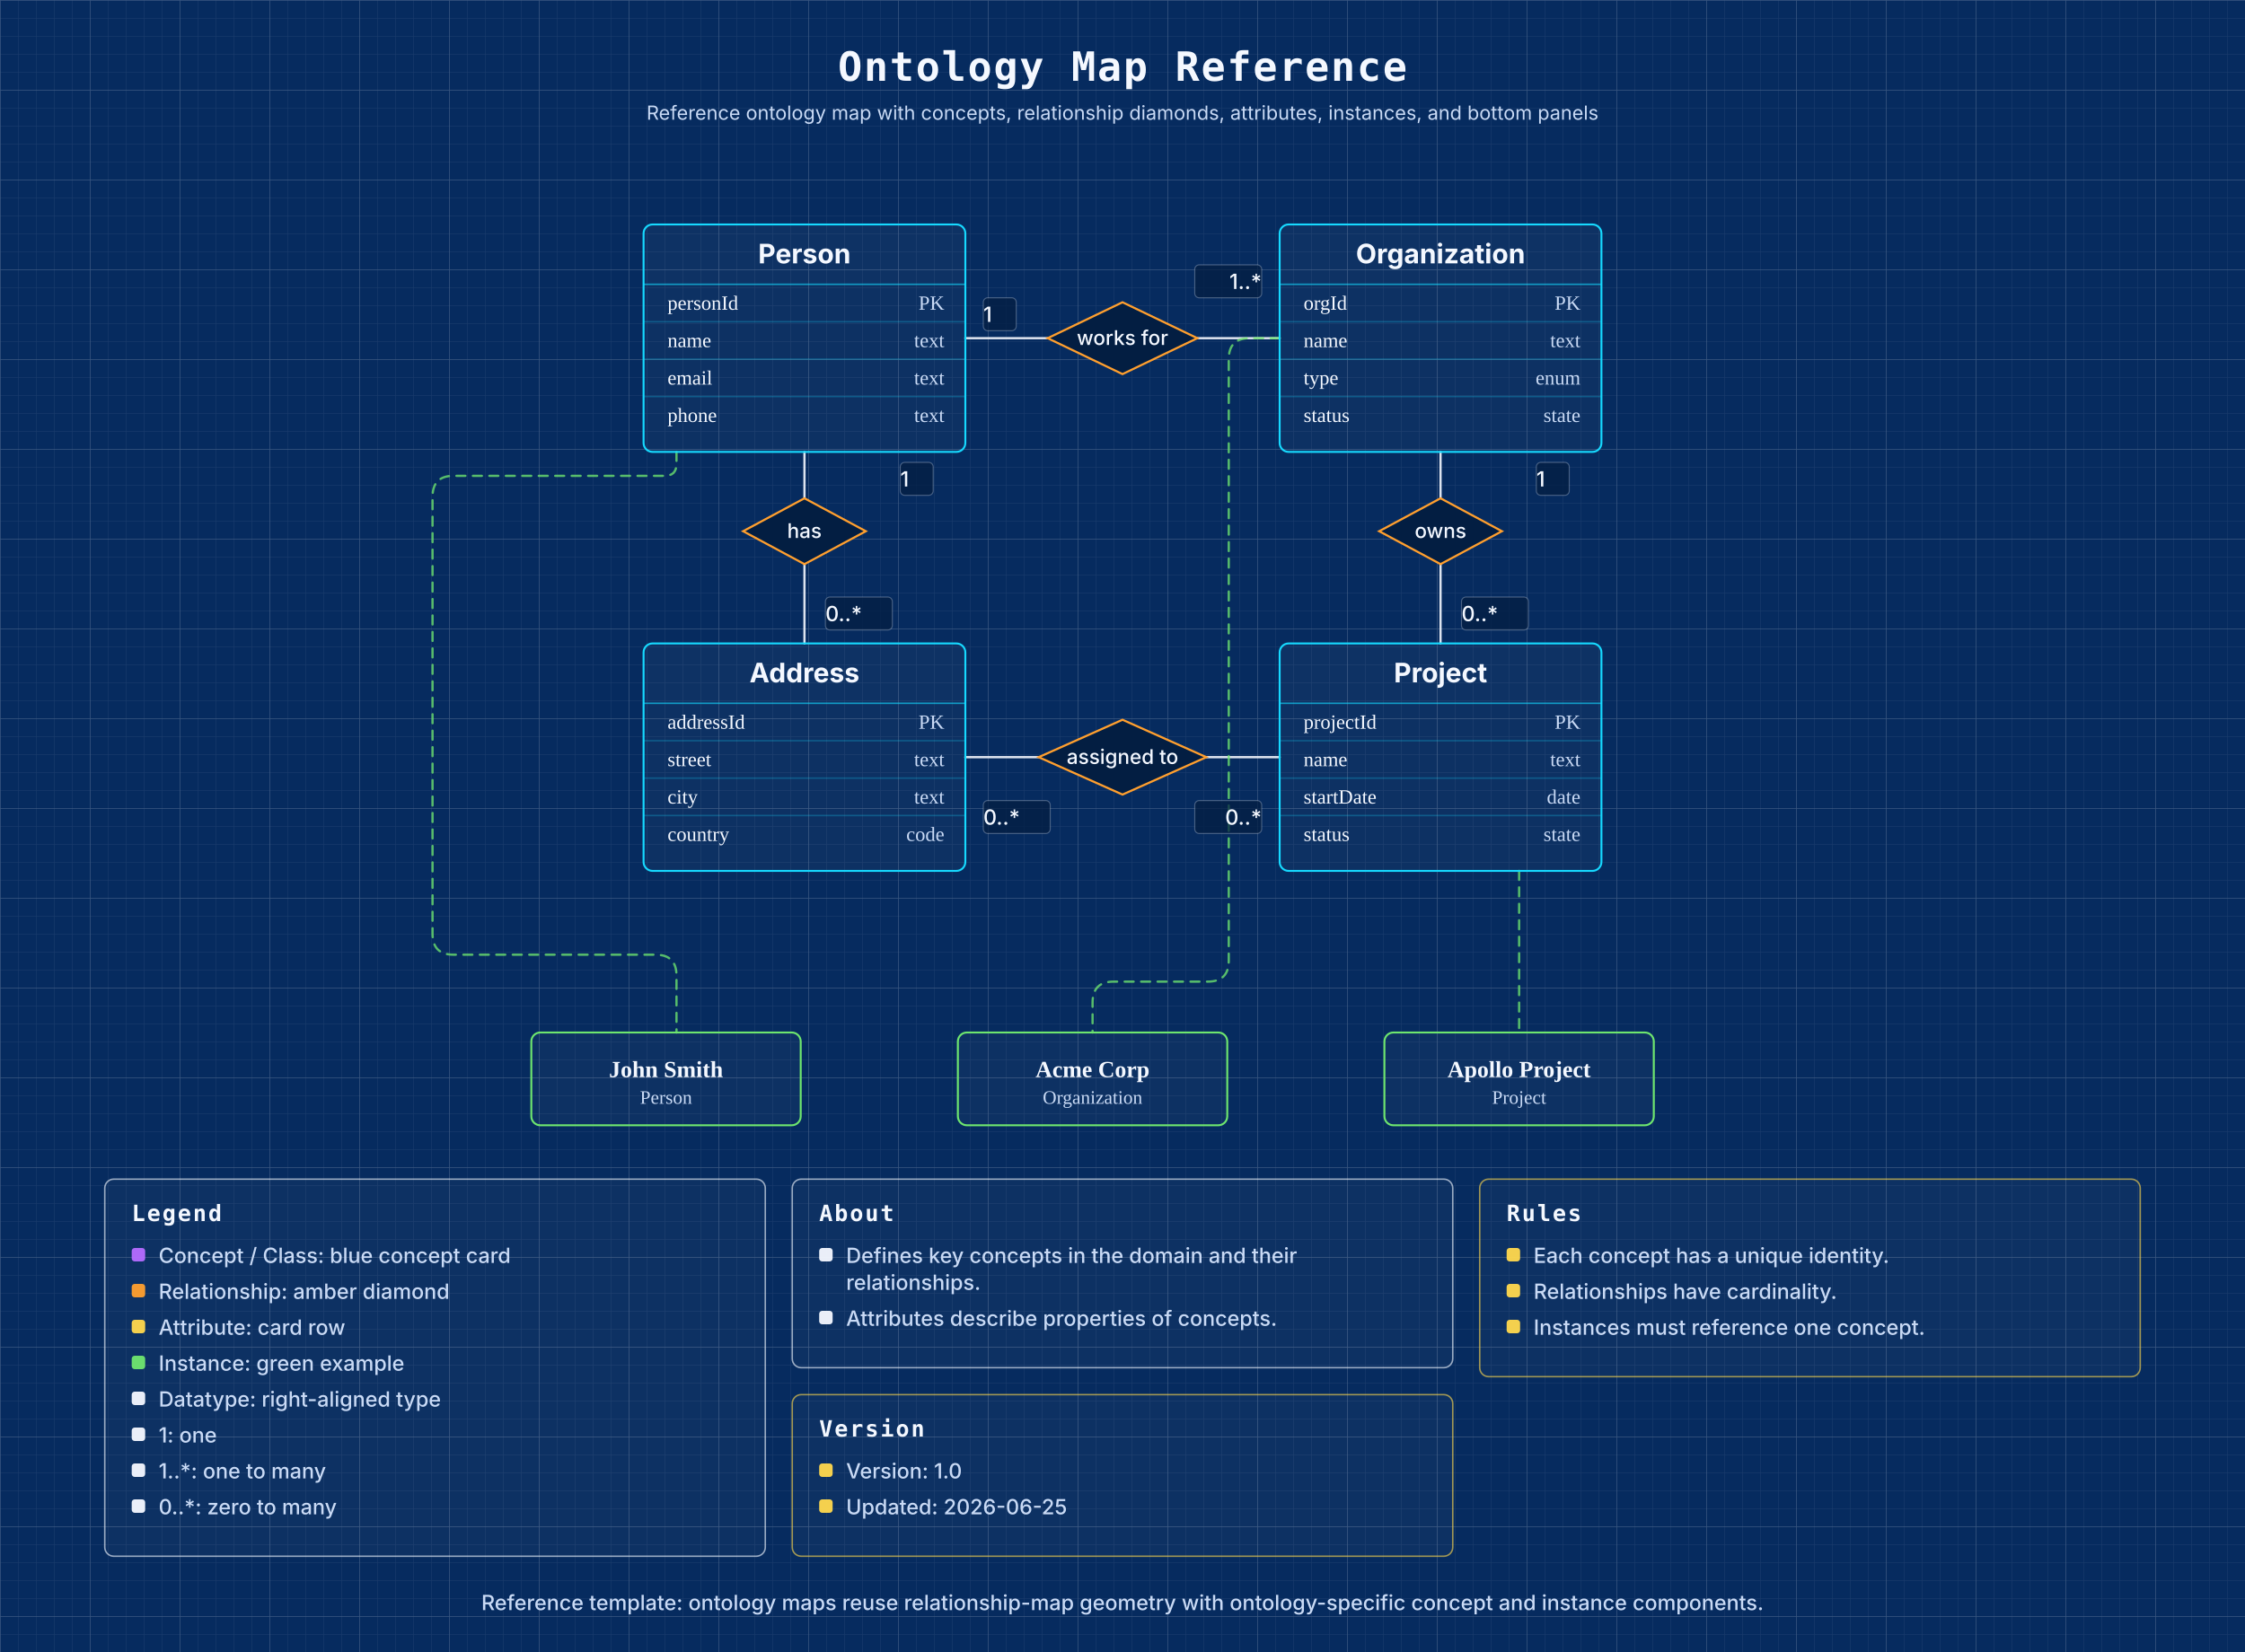
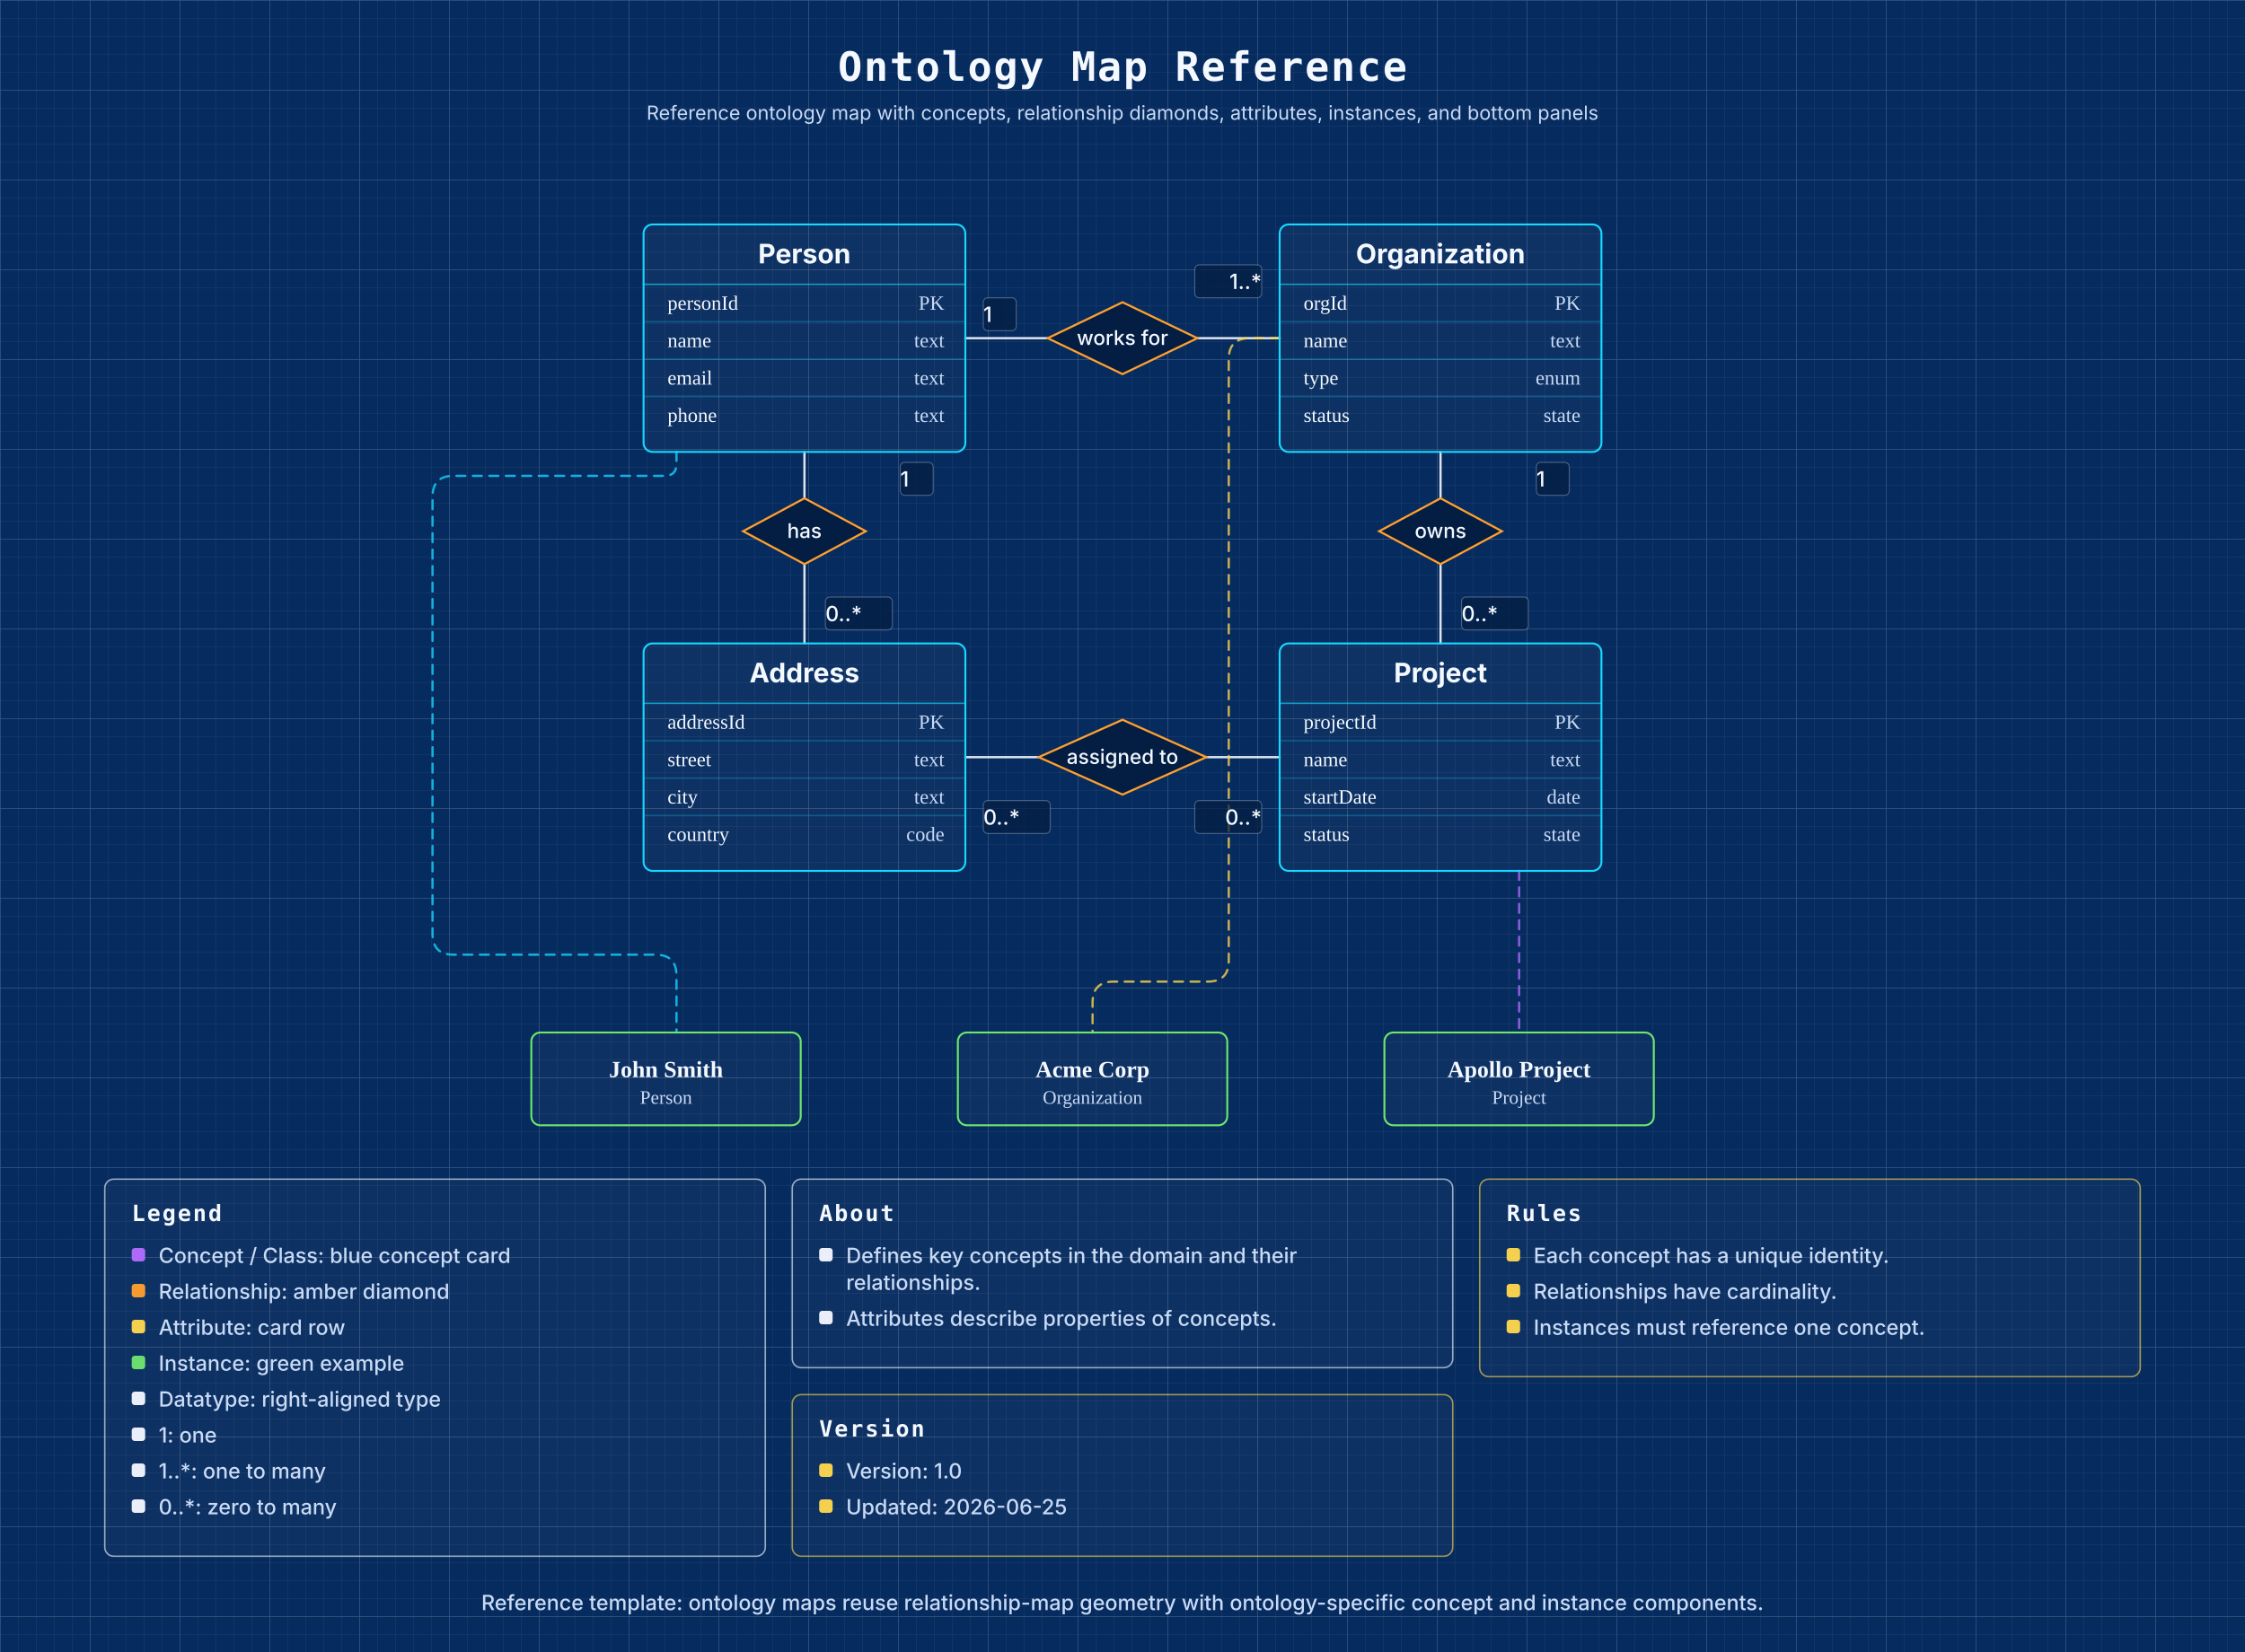
<svg xmlns="http://www.w3.org/2000/svg" width="1500" height="1104" viewBox="0 0 1500 1104" role="img" aria-label="Ontology Map Reference" data-style="accent-blueprint" data-diagram-type="ontology_map">
  <defs>
    <pattern id="blueprint-grid-small" width="12" height="12" patternUnits="userSpaceOnUse">
      <path d="M 12 0 H 0 V 12" fill="none" stroke="#FFFFFF" stroke-opacity="0.08" stroke-width="0.7" />
    </pattern>
    <pattern id="blueprint-grid" width="60" height="60" patternUnits="userSpaceOnUse">
      <rect width="60" height="60" fill="url(#blueprint-grid-small)" />
      <path d="M 60 0 H 0 V 60" fill="none" stroke="#FFFFFF" stroke-opacity="0.14" stroke-width="1" />
    </pattern>
    <marker id="arrow" markerWidth="10" markerHeight="10" refX="8.5" refY="3" orient="auto" markerUnits="strokeWidth">
      <path d="M0,0 L0,6 L9,3 z" fill="context-stroke" />
    </marker>
    <marker id="arrow-fanout" markerWidth="10" markerHeight="10" refX="8.5" refY="3" orient="auto" markerUnits="strokeWidth">
      <path d="M0,0 L0,6 L9,3 z" fill="context-stroke" />
    </marker>
    <marker id="arrow-fanin" markerWidth="10" markerHeight="10" refX="8.5" refY="3" orient="auto" markerUnits="strokeWidth">
      <path d="M0,0 L0,6 L9,3 z" fill="context-stroke" />
    </marker>
    <style>
    [data-style="accent-blueprint"] .title{font:700 27px IBM Plex Mono,JetBrains Mono,Consolas,monospace;fill:#F4F8FF;letter-spacing:.04em;text-transform:uppercase}
    [data-style="accent-blueprint"] .subtitle{font:400 13px IBM Plex Sans,Inter,Roboto Condensed,DIN,Segoe UI,Aptos,Arial,sans-serif;fill:#C9DAF5}
    [data-style="accent-blueprint"] .group-label{font:700 15px IBM Plex Mono,JetBrains Mono,Consolas,monospace;fill:#C9DAF5;letter-spacing:.08em;text-transform:uppercase}
    [data-style="accent-blueprint"] .card-title{font:700 17px IBM Plex Sans,Inter,Roboto Condensed,DIN,Segoe UI,Aptos,Arial,sans-serif;fill:#F4F8FF}
    [data-style="accent-blueprint"] .card-sub{font:500 13px IBM Plex Sans,Inter,Roboto Condensed,DIN,Segoe UI,Aptos,Arial,sans-serif;fill:#C9DAF5}
    [data-style="accent-blueprint"] .edge{fill:none;stroke:#F4F8FF;stroke-width:1.5;stroke-linecap:round;stroke-linejoin:round;opacity:0.88}
    [data-style="accent-blueprint"] .fanout{stroke:#FF9F2E;opacity:0.9}
    [data-style="accent-blueprint"] .fanin{stroke:#6EE66E;opacity:0.9}
    [data-style="accent-blueprint"] .route-shared{marker-end:none}
    [data-style="accent-blueprint"] .edge-dashed{stroke-dasharray:6 5;opacity:0.68}
    [data-style="accent-blueprint"] .note{font:500 14px IBM Plex Sans,Inter,Roboto Condensed,DIN,Segoe UI,Aptos,Arial,sans-serif;fill:#C9DAF5}
    [data-style="accent-blueprint"] .mono{font-family:IBM Plex Mono,JetBrains Mono,Consolas,monospace}
    [data-style="accent-blueprint"] .table-header{font:700 15.5px IBM Plex Mono,JetBrains Mono,Consolas,monospace;fill:#F4F8FF;letter-spacing:.08em;text-transform:uppercase}
    [data-style="accent-blueprint"] .table-cell{font:500 17px IBM Plex Sans,Inter,Roboto Condensed,DIN,Segoe UI,Aptos,Arial,sans-serif;fill:#F4F8FF}
    [data-style="accent-blueprint"] .table-cell-secondary{font:500 17px IBM Plex Sans,Inter,Roboto Condensed,DIN,Segoe UI,Aptos,Arial,sans-serif;fill:#C9DAF5}
    [data-style="accent-blueprint"] .info-panel-title{font:700 15px IBM Plex Mono,JetBrains Mono,Consolas,monospace;fill:#F4F8FF;letter-spacing:.08em;text-transform:uppercase}
    [data-style="accent-blueprint"] .info-panel-item{font:500 14px IBM Plex Sans,Inter,Roboto Condensed,DIN,Segoe UI,Aptos,Arial,sans-serif;fill:#C9DAF5}
    [data-style="accent-blueprint"] .tree-level-label{font:700 15px IBM Plex Mono,JetBrains Mono,Consolas,monospace;fill:#C9DAF5;letter-spacing:.08em;text-transform:uppercase}
    [data-style="accent-blueprint"] .hub-label{font:700 15px IBM Plex Mono,JetBrains Mono,Consolas,monospace;fill:#C9DAF5;letter-spacing:.08em;text-transform:uppercase}
    [data-style="accent-blueprint"] .icon-line{fill:none;stroke-width:1.3;stroke-linecap:round;stroke-linejoin:round}
  </style>
  </defs>
  <rect x="0" y="0" width="1500" height="1104" rx="0" fill="#062B5F" />
  <rect x="0" y="0" width="1500" height="1104" rx="0" fill="url(#blueprint-grid)" opacity="1" />
  <text x="750.0" y="54" text-anchor="middle" class="title">Ontology Map Reference</text>
  <text x="750.0" y="80.0" text-anchor="middle" class="subtitle">Reference ontology map with concepts, relationship diamonds, attributes, instances, and bottom panels</text>
  <path d="M 645.0 226.0 L 700.0 226.0" class="edge object-relationship-link ontology-relationship-link" style="stroke:#F4F8FF;opacity:0.9" data-route="axis" data-link-end="from" data-card-anchor="right" data-diamond-anchor="left" data-relationship="works_for" data-from="person" data-to="organization" />
  <path d="M 800.0 226.0 L 855.0 226.0" class="edge object-relationship-link ontology-relationship-link" style="stroke:#F4F8FF;opacity:0.9" data-route="axis" data-link-end="to" data-card-anchor="left" data-diamond-anchor="right" data-relationship="works_for" data-from="person" data-to="organization" />
  <path d="M 537.5 302.0 L 537.5 333.0" class="edge object-relationship-link ontology-relationship-link" style="stroke:#F4F8FF;opacity:0.9" data-route="axis" data-link-end="from" data-card-anchor="bottom" data-diamond-anchor="top" data-relationship="has_address" data-from="person" data-to="address" />
  <path d="M 537.5 377.0 L 537.5 430.0" class="edge object-relationship-link ontology-relationship-link" style="stroke:#F4F8FF;opacity:0.9" data-route="axis" data-link-end="to" data-card-anchor="top" data-diamond-anchor="bottom" data-relationship="has_address" data-from="person" data-to="address" />
  <path d="M 962.5 302.0 L 962.5 333.0" class="edge object-relationship-link ontology-relationship-link" style="stroke:#F4F8FF;opacity:0.9" data-route="axis" data-link-end="from" data-card-anchor="bottom" data-diamond-anchor="top" data-relationship="owns_project" data-from="organization" data-to="project" />
  <path d="M 962.5 377.0 L 962.5 430.0" class="edge object-relationship-link ontology-relationship-link" style="stroke:#F4F8FF;opacity:0.9" data-route="axis" data-link-end="to" data-card-anchor="top" data-diamond-anchor="bottom" data-relationship="owns_project" data-from="organization" data-to="project" />
  <path d="M 645.0 506.0 L 694.0 506.0" class="edge object-relationship-link ontology-relationship-link" style="stroke:#F4F8FF;opacity:0.9" data-route="axis" data-link-end="from" data-card-anchor="right" data-diamond-anchor="left" data-relationship="assigned_to" data-from="address" data-to="project" />
  <path d="M 806.0 506.0 L 855.0 506.0" class="edge object-relationship-link ontology-relationship-link" style="stroke:#F4F8FF;opacity:0.9" data-route="axis" data-link-end="to" data-card-anchor="left" data-diamond-anchor="right" data-relationship="assigned_to" data-from="address" data-to="project" />
-   <path d="M 452.0 302.0 L 452.0 310.0 Q 452.0 318.0 444.0 318.0 L 303.0 318.0 Q 289.0 318.0 289.0 332.0 L 289.0 624.0 Q 289.0 638.0 303.0 638.0 L 438.0 638.0 Q 452.0 638.0 452.0 652.0 L 452.0 690.0" class="edge ontology-instance-link" style="stroke:#6EE66E;opacity:0.78" stroke-dasharray="6 5" data-from="person" data-to="john_smith" />
-   <path d="M 855.0 226.0 L 835.0 226.0 Q 821.0 226.0 821.0 240.0 L 821.0 642.0 Q 821.0 656.0 807.0 656.0 L 744.0 656.0 Q 730.0 656.0 730.0 670.0 L 730.0 690.0" class="edge ontology-instance-link" style="stroke:#6EE66E;opacity:0.78" stroke-dasharray="6 5" data-from="organization" data-to="acme_corp" />
-   <path d="M 1015.0 582.0 L 1015.0 690.0" class="edge ontology-instance-link" style="stroke:#6EE66E;opacity:0.78" stroke-dasharray="6 5" data-from="project" data-to="apollo_project" />
+   <path d="M 452.0 302.0 L 452.0 310.0 Q 452.0 318.0 444.0 318.0 L 303.0 318.0 Q 289.0 318.0 289.0 332.0 L 289.0 624.0 Q 289.0 638.0 303.0 638.0 L 438.0 638.0 Q 452.0 638.0 452.0 652.0 L 452.0 690.0" class="edge ontology-instance-link" style="stroke:#16D9FF;opacity:0.78" stroke-dasharray="6 5" data-route-family="person" data-route-color="#16D9FF" data-from="person" data-to="john_smith" />
+   <path d="M 855.0 226.0 L 835.0 226.0 Q 821.0 226.0 821.0 240.0 L 821.0 642.0 Q 821.0 656.0 807.0 656.0 L 744.0 656.0 Q 730.0 656.0 730.0 670.0 L 730.0 690.0" class="edge ontology-instance-link" style="stroke:#FFD84D;opacity:0.78" stroke-dasharray="6 5" data-route-family="organization" data-route-color="#FFD84D" data-from="organization" data-to="acme_corp" />
+   <path d="M 1015.0 582.0 L 1015.0 690.0" class="edge ontology-instance-link" style="stroke:#B56CFF;opacity:0.78" stroke-dasharray="6 5" data-route-family="project" data-route-color="#B56CFF" data-from="project" data-to="apollo_project" />
  <g id="concept-person" class="ontology-concept-card card" data-kind="ontology">
    <rect x="430.0" y="150.0" width="215.0" height="152.0" rx="6.0" fill="#FFFFFF" fill-opacity="0.03" stroke="#16D9FF" stroke-width="1.3" />
    <rect x="430.0" y="150.0" width="215.0" height="40.0" rx="6.0" fill="#FFFFFF" fill-opacity="0.004" />
    <text x="537.5" y="176.0" text-anchor="middle" class="card-title ontology-concept-title" style="font-size:18px">Person</text>
    <line x1="430.0" y1="190.0" x2="645.0" y2="190.0" stroke="#16D9FF" stroke-opacity="0.62" stroke-width="1" />
    <text x="446.0" y="207.0" class="ontology-attr" style="font-size:13.5px;fill:#F4F8FF">personId</text>
    <text x="631.0" y="207.0" text-anchor="end" class="ontology-datatype" style="font-size:13.5px;fill:#C9DAF5">PK</text>
    <line x1="430.0" y1="215.0" x2="645.0" y2="215.0" stroke="#16D9FF" stroke-opacity="0.25" stroke-width="1" />
    <text x="446.0" y="232.0" class="ontology-attr" style="font-size:13.5px;fill:#F4F8FF">name</text>
    <text x="631.0" y="232.0" text-anchor="end" class="ontology-datatype" style="font-size:13.5px;fill:#C9DAF5">text</text>
    <line x1="430.0" y1="240.0" x2="645.0" y2="240.0" stroke="#16D9FF" stroke-opacity="0.25" stroke-width="1" />
    <text x="446.0" y="257.0" class="ontology-attr" style="font-size:13.5px;fill:#F4F8FF">email</text>
    <text x="631.0" y="257.0" text-anchor="end" class="ontology-datatype" style="font-size:13.5px;fill:#C9DAF5">text</text>
    <line x1="430.0" y1="265.0" x2="645.0" y2="265.0" stroke="#16D9FF" stroke-opacity="0.25" stroke-width="1" />
    <text x="446.0" y="282.0" class="ontology-attr" style="font-size:13.5px;fill:#F4F8FF">phone</text>
    <text x="631.0" y="282.0" text-anchor="end" class="ontology-datatype" style="font-size:13.5px;fill:#C9DAF5">text</text>
  </g>
  <g id="concept-organization" class="ontology-concept-card card" data-kind="ontology">
    <rect x="855.0" y="150.0" width="215.0" height="152.0" rx="6.0" fill="#FFFFFF" fill-opacity="0.03" stroke="#16D9FF" stroke-width="1.3" />
    <rect x="855.0" y="150.0" width="215.0" height="40.0" rx="6.0" fill="#FFFFFF" fill-opacity="0.004" />
    <text x="962.5" y="176.0" text-anchor="middle" class="card-title ontology-concept-title" style="font-size:18px">Organization</text>
    <line x1="855.0" y1="190.0" x2="1070.0" y2="190.0" stroke="#16D9FF" stroke-opacity="0.62" stroke-width="1" />
    <text x="871.0" y="207.0" class="ontology-attr" style="font-size:13.5px;fill:#F4F8FF">orgId</text>
    <text x="1056.0" y="207.0" text-anchor="end" class="ontology-datatype" style="font-size:13.5px;fill:#C9DAF5">PK</text>
    <line x1="855.0" y1="215.0" x2="1070.0" y2="215.0" stroke="#16D9FF" stroke-opacity="0.25" stroke-width="1" />
    <text x="871.0" y="232.0" class="ontology-attr" style="font-size:13.5px;fill:#F4F8FF">name</text>
    <text x="1056.0" y="232.0" text-anchor="end" class="ontology-datatype" style="font-size:13.5px;fill:#C9DAF5">text</text>
    <line x1="855.0" y1="240.0" x2="1070.0" y2="240.0" stroke="#16D9FF" stroke-opacity="0.25" stroke-width="1" />
    <text x="871.0" y="257.0" class="ontology-attr" style="font-size:13.5px;fill:#F4F8FF">type</text>
    <text x="1056.0" y="257.0" text-anchor="end" class="ontology-datatype" style="font-size:13.5px;fill:#C9DAF5">enum</text>
    <line x1="855.0" y1="265.0" x2="1070.0" y2="265.0" stroke="#16D9FF" stroke-opacity="0.25" stroke-width="1" />
    <text x="871.0" y="282.0" class="ontology-attr" style="font-size:13.5px;fill:#F4F8FF">status</text>
    <text x="1056.0" y="282.0" text-anchor="end" class="ontology-datatype" style="font-size:13.5px;fill:#C9DAF5">state</text>
  </g>
  <g id="concept-address" class="ontology-concept-card card" data-kind="source">
    <rect x="430.0" y="430.0" width="215.0" height="152.0" rx="6.0" fill="#FFFFFF" fill-opacity="0.03" stroke="#16D9FF" stroke-width="1.3" />
    <rect x="430.0" y="430.0" width="215.0" height="40.0" rx="6.0" fill="#FFFFFF" fill-opacity="0.004" />
    <text x="537.5" y="456.0" text-anchor="middle" class="card-title ontology-concept-title" style="font-size:18px">Address</text>
    <line x1="430.0" y1="470.0" x2="645.0" y2="470.0" stroke="#16D9FF" stroke-opacity="0.62" stroke-width="1" />
    <text x="446.0" y="487.0" class="ontology-attr" style="font-size:13.5px;fill:#F4F8FF">addressId</text>
    <text x="631.0" y="487.0" text-anchor="end" class="ontology-datatype" style="font-size:13.5px;fill:#C9DAF5">PK</text>
    <line x1="430.0" y1="495.0" x2="645.0" y2="495.0" stroke="#16D9FF" stroke-opacity="0.25" stroke-width="1" />
    <text x="446.0" y="512.0" class="ontology-attr" style="font-size:13.5px;fill:#F4F8FF">street</text>
    <text x="631.0" y="512.0" text-anchor="end" class="ontology-datatype" style="font-size:13.5px;fill:#C9DAF5">text</text>
    <line x1="430.0" y1="520.0" x2="645.0" y2="520.0" stroke="#16D9FF" stroke-opacity="0.25" stroke-width="1" />
    <text x="446.0" y="537.0" class="ontology-attr" style="font-size:13.5px;fill:#F4F8FF">city</text>
    <text x="631.0" y="537.0" text-anchor="end" class="ontology-datatype" style="font-size:13.5px;fill:#C9DAF5">text</text>
    <line x1="430.0" y1="545.0" x2="645.0" y2="545.0" stroke="#16D9FF" stroke-opacity="0.25" stroke-width="1" />
    <text x="446.0" y="562.0" class="ontology-attr" style="font-size:13.5px;fill:#F4F8FF">country</text>
    <text x="631.0" y="562.0" text-anchor="end" class="ontology-datatype" style="font-size:13.5px;fill:#C9DAF5">code</text>
  </g>
  <g id="concept-project" class="ontology-concept-card card" data-kind="source">
    <rect x="855.0" y="430.0" width="215.0" height="152.0" rx="6.0" fill="#FFFFFF" fill-opacity="0.03" stroke="#16D9FF" stroke-width="1.3" />
    <rect x="855.0" y="430.0" width="215.0" height="40.0" rx="6.0" fill="#FFFFFF" fill-opacity="0.004" />
    <text x="962.5" y="456.0" text-anchor="middle" class="card-title ontology-concept-title" style="font-size:18px">Project</text>
    <line x1="855.0" y1="470.0" x2="1070.0" y2="470.0" stroke="#16D9FF" stroke-opacity="0.62" stroke-width="1" />
    <text x="871.0" y="487.0" class="ontology-attr" style="font-size:13.5px;fill:#F4F8FF">projectId</text>
    <text x="1056.0" y="487.0" text-anchor="end" class="ontology-datatype" style="font-size:13.5px;fill:#C9DAF5">PK</text>
    <line x1="855.0" y1="495.0" x2="1070.0" y2="495.0" stroke="#16D9FF" stroke-opacity="0.25" stroke-width="1" />
    <text x="871.0" y="512.0" class="ontology-attr" style="font-size:13.5px;fill:#F4F8FF">name</text>
    <text x="1056.0" y="512.0" text-anchor="end" class="ontology-datatype" style="font-size:13.5px;fill:#C9DAF5">text</text>
    <line x1="855.0" y1="520.0" x2="1070.0" y2="520.0" stroke="#16D9FF" stroke-opacity="0.25" stroke-width="1" />
    <text x="871.0" y="537.0" class="ontology-attr" style="font-size:13.5px;fill:#F4F8FF">startDate</text>
    <text x="1056.0" y="537.0" text-anchor="end" class="ontology-datatype" style="font-size:13.5px;fill:#C9DAF5">date</text>
    <line x1="855.0" y1="545.0" x2="1070.0" y2="545.0" stroke="#16D9FF" stroke-opacity="0.25" stroke-width="1" />
    <text x="871.0" y="562.0" class="ontology-attr" style="font-size:13.5px;fill:#F4F8FF">status</text>
    <text x="1056.0" y="562.0" text-anchor="end" class="ontology-datatype" style="font-size:13.5px;fill:#C9DAF5">state</text>
  </g>
  <g id="instance-john_smith" class="ontology-instance-card card" data-concept="person">
    <rect x="355.0" y="690.0" width="180.0" height="62.0" rx="6.0" fill="#FFFFFF" fill-opacity="0.03" stroke="#6EE66E" stroke-width="1.3" />
    <text x="445.0" y="719.85" text-anchor="middle" class="ontology-instance-title" style="font-size:15.5px;font-weight:700;fill:#F4F8FF">John Smith</text>
    <text x="445.0" y="737.65" text-anchor="middle" class="ontology-instance-sub" style="font-size:12.8px;font-weight:500;fill:#C9DAF5">Person</text>
  </g>
  <g id="instance-acme_corp" class="ontology-instance-card card" data-concept="organization">
    <rect x="640.0" y="690.0" width="180.0" height="62.0" rx="6.0" fill="#FFFFFF" fill-opacity="0.03" stroke="#6EE66E" stroke-width="1.3" />
    <text x="730.0" y="719.85" text-anchor="middle" class="ontology-instance-title" style="font-size:15.5px;font-weight:700;fill:#F4F8FF">Acme Corp</text>
    <text x="730.0" y="737.65" text-anchor="middle" class="ontology-instance-sub" style="font-size:12.8px;font-weight:500;fill:#C9DAF5">Organization</text>
  </g>
  <g id="instance-apollo_project" class="ontology-instance-card card" data-concept="project">
    <rect x="925.0" y="690.0" width="180.0" height="62.0" rx="6.0" fill="#FFFFFF" fill-opacity="0.03" stroke="#6EE66E" stroke-width="1.3" />
    <text x="1015.0" y="719.85" text-anchor="middle" class="ontology-instance-title" style="font-size:15.5px;font-weight:700;fill:#F4F8FF">Apollo Project</text>
    <text x="1015.0" y="737.65" text-anchor="middle" class="ontology-instance-sub" style="font-size:12.8px;font-weight:500;fill:#C9DAF5">Project</text>
  </g>
  <g id="relationship-works_for" class="relationship-diamond" data-relation="works for">
    <path d="M 750.0 202.0 L 800.0 226.0 L 750.0 250.0 L 700.0 226.0 Z" fill="#031E42" stroke="#FF9F2E" stroke-width="1.4" />
    <text x="750.0" y="230.5" text-anchor="middle" class="note" style="font-size:13.5px;fill:#F4F8FF">works for</text>
  </g>
  <g id="relationship-has_address" class="relationship-diamond" data-relation="has">
    <path d="M 537.5 333.0 L 578.5 355.0 L 537.5 377.0 L 496.5 355.0 Z" fill="#031E42" stroke="#FF9F2E" stroke-width="1.4" />
    <text x="537.5" y="359.5" text-anchor="middle" class="note" style="font-size:13.5px;fill:#F4F8FF">has</text>
  </g>
  <g id="relationship-owns_project" class="relationship-diamond" data-relation="owns">
    <path d="M 962.5 333.0 L 1003.5 355.0 L 962.5 377.0 L 921.5 355.0 Z" fill="#031E42" stroke="#FF9F2E" stroke-width="1.4" />
    <text x="962.5" y="359.5" text-anchor="middle" class="note" style="font-size:13.5px;fill:#F4F8FF">owns</text>
  </g>
  <g id="relationship-assigned_to" class="relationship-diamond" data-relation="assigned to">
    <path d="M 750.0 481.0 L 806.0 506.0 L 750.0 531.0 L 694.0 506.0 Z" fill="#031E42" stroke="#FF9F2E" stroke-width="1.4" />
    <text x="750.0" y="510.5" text-anchor="middle" class="note" style="font-size:13.5px;fill:#F4F8FF">assigned to</text>
  </g>
  <g class="cardinality-label-wrap" data-relationship="works_for" data-endpoint="from">
    <rect x="657.0" y="199.0" width="22.0" height="22.0" rx="3" fill="#031E42" fill-opacity="0.72" stroke="#F4F8FF" stroke-opacity="0.28" stroke-width="0.7" />
    <text x="657.0" y="210.0" dominant-baseline="middle" text-anchor="start" class="note cardinality-label" style="font-size:14px;fill:#F4F8FF">1</text>
  </g>
  <g class="cardinality-label-wrap" data-relationship="works_for" data-endpoint="to">
    <rect x="798.28" y="177.0" width="44.72" height="22.0" rx="3" fill="#031E42" fill-opacity="0.72" stroke="#F4F8FF" stroke-opacity="0.28" stroke-width="0.7" />
    <text x="843.0" y="188.0" dominant-baseline="middle" text-anchor="end" class="note cardinality-label" style="font-size:14px;fill:#F4F8FF">1..*</text>
  </g>
  <g class="cardinality-label-wrap" data-relationship="has_address" data-endpoint="from">
    <rect x="601.5" y="309.0" width="22.0" height="22.0" rx="3" fill="#031E42" fill-opacity="0.72" stroke="#F4F8FF" stroke-opacity="0.28" stroke-width="0.7" />
    <text x="601.5" y="320.0" dominant-baseline="middle" text-anchor="start" class="note cardinality-label" style="font-size:14px;fill:#F4F8FF">1</text>
  </g>
  <g class="cardinality-label-wrap" data-relationship="has_address" data-endpoint="to">
    <rect x="551.5" y="399.0" width="44.72" height="22.0" rx="3" fill="#031E42" fill-opacity="0.72" stroke="#F4F8FF" stroke-opacity="0.28" stroke-width="0.7" />
    <text x="551.5" y="410.0" dominant-baseline="middle" text-anchor="start" class="note cardinality-label" style="font-size:14px;fill:#F4F8FF">0..*</text>
  </g>
  <g class="cardinality-label-wrap" data-relationship="owns_project" data-endpoint="from">
    <rect x="1026.5" y="309.0" width="22.0" height="22.0" rx="3" fill="#031E42" fill-opacity="0.72" stroke="#F4F8FF" stroke-opacity="0.28" stroke-width="0.7" />
    <text x="1026.5" y="320.0" dominant-baseline="middle" text-anchor="start" class="note cardinality-label" style="font-size:14px;fill:#F4F8FF">1</text>
  </g>
  <g class="cardinality-label-wrap" data-relationship="owns_project" data-endpoint="to">
    <rect x="976.5" y="399.0" width="44.72" height="22.0" rx="3" fill="#031E42" fill-opacity="0.72" stroke="#F4F8FF" stroke-opacity="0.28" stroke-width="0.7" />
    <text x="976.5" y="410.0" dominant-baseline="middle" text-anchor="start" class="note cardinality-label" style="font-size:14px;fill:#F4F8FF">0..*</text>
  </g>
  <g class="cardinality-label-wrap" data-relationship="assigned_to" data-endpoint="from">
    <rect x="657.0" y="535.0" width="44.72" height="22.0" rx="3" fill="#031E42" fill-opacity="0.72" stroke="#F4F8FF" stroke-opacity="0.28" stroke-width="0.7" />
    <text x="657.0" y="546.0" dominant-baseline="middle" text-anchor="start" class="note cardinality-label" style="font-size:14px;fill:#F4F8FF">0..*</text>
  </g>
  <g class="cardinality-label-wrap" data-relationship="assigned_to" data-endpoint="to">
    <rect x="798.28" y="535.0" width="44.72" height="22.0" rx="3" fill="#031E42" fill-opacity="0.72" stroke="#F4F8FF" stroke-opacity="0.28" stroke-width="0.7" />
    <text x="843.0" y="546.0" dominant-baseline="middle" text-anchor="end" class="note cardinality-label" style="font-size:14px;fill:#F4F8FF">0..*</text>
  </g>
  <g class="info-panel" data-panel-id="legend">
    <rect x="70.0" y="788.0" width="441.333" height="252.0" rx="6" fill="#FFFFFF" fill-opacity="0.03" stroke="#F4F8FF" stroke-opacity="0.62" stroke-width="1" />
    <text x="88.0" y="816.0" class="info-panel-title">Legend</text>
    <rect x="88.0" y="834.0" width="9" height="9" rx="2" fill="#B56CFF" opacity="0.95" />
    <text x="106.0" y="844.0" class="info-panel-item" style="font-size:14px">Concept / Class: blue concept card</text>
    <rect x="88.0" y="858.0" width="9" height="9" rx="2" fill="#FF9F2E" opacity="0.95" />
    <text x="106.0" y="868.0" class="info-panel-item" style="font-size:14px">Relationship: amber diamond</text>
    <rect x="88.0" y="882.0" width="9" height="9" rx="2" fill="#FFD84D" opacity="0.95" />
    <text x="106.0" y="892.0" class="info-panel-item" style="font-size:14px">Attribute: card row</text>
    <rect x="88.0" y="906.0" width="9" height="9" rx="2" fill="#6EE66E" opacity="0.95" />
    <text x="106.0" y="916.0" class="info-panel-item" style="font-size:14px">Instance: green example</text>
    <rect x="88.0" y="930.0" width="9" height="9" rx="2" fill="#F4F8FF" opacity="0.95" />
    <text x="106.0" y="940.0" class="info-panel-item" style="font-size:14px">Datatype: right-aligned type</text>
    <rect x="88.0" y="954.0" width="9" height="9" rx="2" fill="#F4F8FF" opacity="0.95" />
    <text x="106.0" y="964.0" class="info-panel-item" style="font-size:14px">1: one</text>
    <rect x="88.0" y="978.0" width="9" height="9" rx="2" fill="#F4F8FF" opacity="0.95" />
    <text x="106.0" y="988.0" class="info-panel-item" style="font-size:14px">1..*: one to many</text>
    <rect x="88.0" y="1002.0" width="9" height="9" rx="2" fill="#F4F8FF" opacity="0.95" />
    <text x="106.0" y="1012.0" class="info-panel-item" style="font-size:14px">0..*: zero to many</text>
  </g>
  <g class="info-panel" data-panel-id="about">
    <rect x="529.333" y="788.0" width="441.333" height="126.0" rx="6" fill="#FFFFFF" fill-opacity="0.03" stroke="#F4F8FF" stroke-opacity="0.62" stroke-width="1" />
    <text x="547.333" y="816.0" class="info-panel-title">About</text>
    <rect x="547.333" y="834.0" width="9" height="9" rx="2" fill="#F4F8FF" opacity="0.95" />
    <text x="565.333" y="844.0" class="info-panel-item" style="font-size:14px">Defines key concepts in the domain and their</text>
    <text x="565.333" y="862.0" class="info-panel-item" style="font-size:14px">relationships.</text>
    <rect x="547.333" y="876.0" width="9" height="9" rx="2" fill="#F4F8FF" opacity="0.95" />
    <text x="565.333" y="886.0" class="info-panel-item" style="font-size:14px">Attributes describe properties of concepts.</text>
  </g>
  <g class="info-panel" data-panel-id="rules">
    <rect x="988.667" y="788.0" width="441.333" height="132.0" rx="6" fill="#FFFFFF" fill-opacity="0.03" stroke="#FFD84D" stroke-opacity="0.62" stroke-width="1" />
    <text x="1006.667" y="816.0" class="info-panel-title">Rules</text>
    <rect x="1006.667" y="834.0" width="9" height="9" rx="2" fill="#FFD84D" opacity="0.95" />
    <text x="1024.667" y="844.0" class="info-panel-item" style="font-size:14px">Each concept has a unique identity.</text>
    <rect x="1006.667" y="858.0" width="9" height="9" rx="2" fill="#FFD84D" opacity="0.95" />
    <text x="1024.667" y="868.0" class="info-panel-item" style="font-size:14px">Relationships have cardinality.</text>
    <rect x="1006.667" y="882.0" width="9" height="9" rx="2" fill="#FFD84D" opacity="0.95" />
    <text x="1024.667" y="892.0" class="info-panel-item" style="font-size:14px">Instances must reference one concept.</text>
  </g>
  <g class="info-panel" data-panel-id="version">
    <rect x="529.333" y="932.0" width="441.333" height="108.0" rx="6" fill="#FFFFFF" fill-opacity="0.03" stroke="#FFD84D" stroke-opacity="0.62" stroke-width="1" />
    <text x="547.333" y="960.0" class="info-panel-title">Version</text>
    <rect x="547.333" y="978.0" width="9" height="9" rx="2" fill="#FFD84D" opacity="0.95" />
    <text x="565.333" y="988.0" class="info-panel-item" style="font-size:14px">Version: 1.0</text>
    <rect x="547.333" y="1002.0" width="9" height="9" rx="2" fill="#FFD84D" opacity="0.95" />
    <text x="565.333" y="1012.0" class="info-panel-item" style="font-size:14px">Updated: 2026-06-25</text>
  </g>
  <text x="750.0" y="1076" text-anchor="middle" class="note">Reference template: ontology maps reuse relationship-map geometry with ontology-specific concept and instance components.</text>
</svg>
